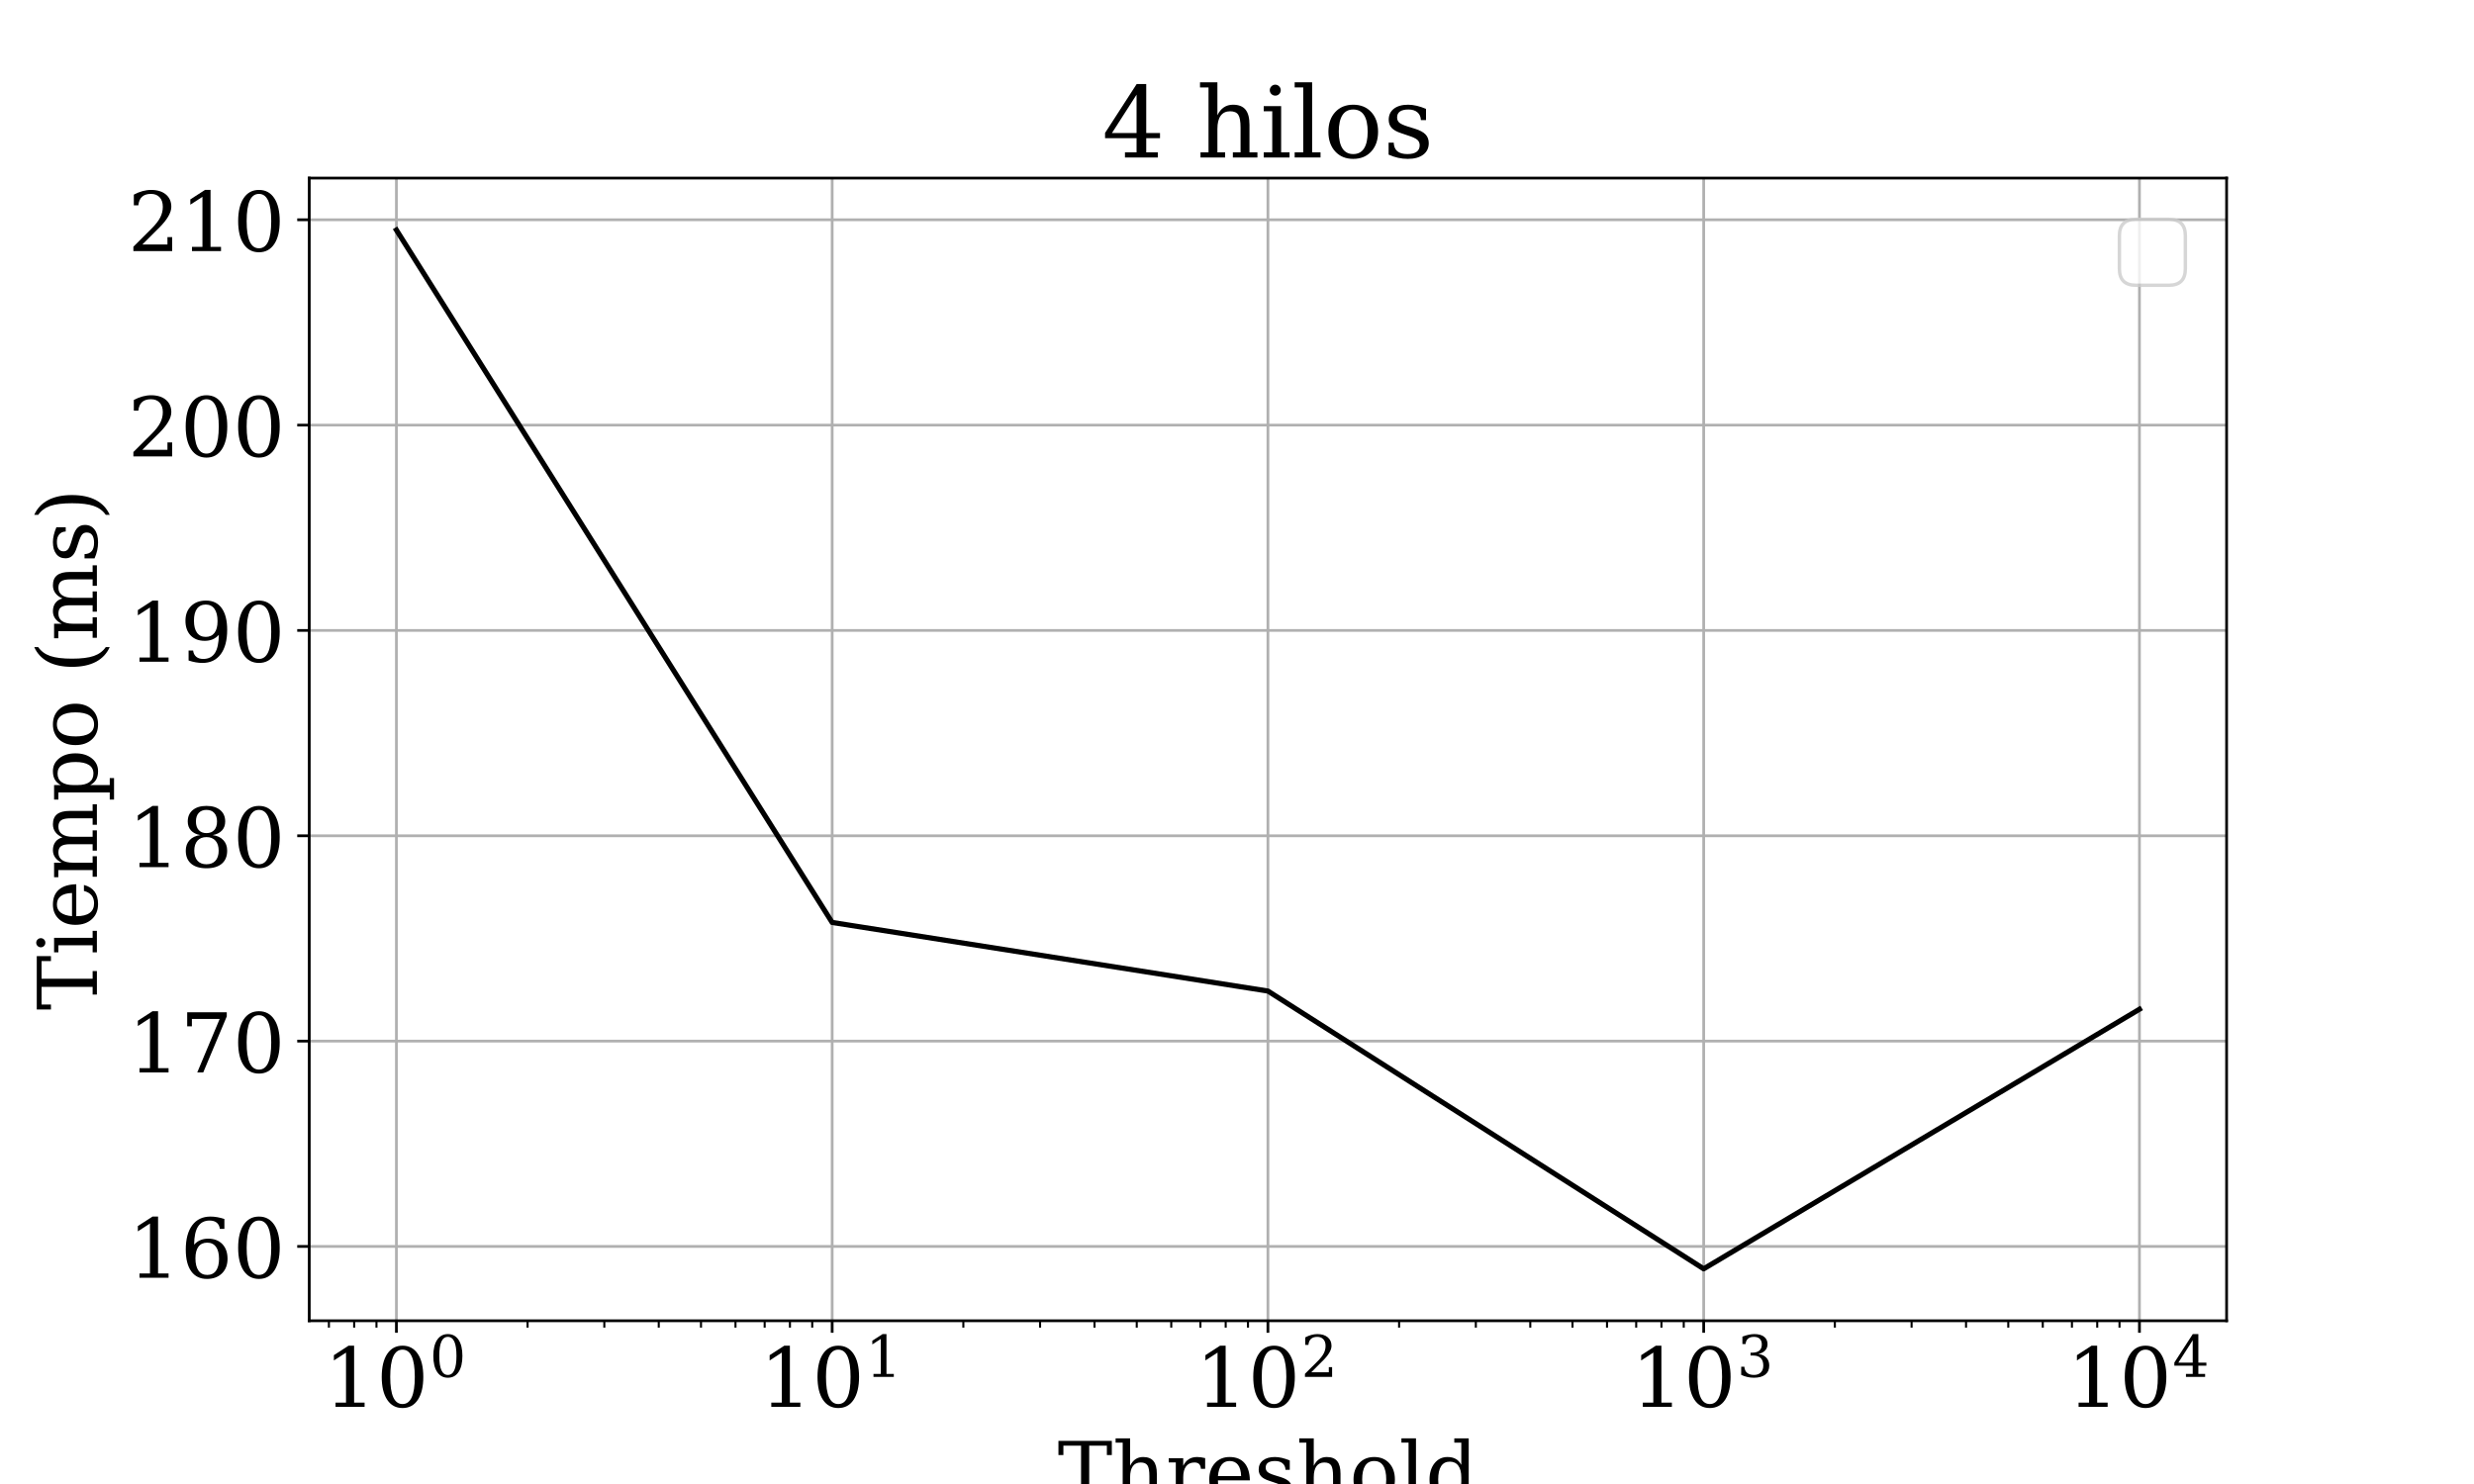
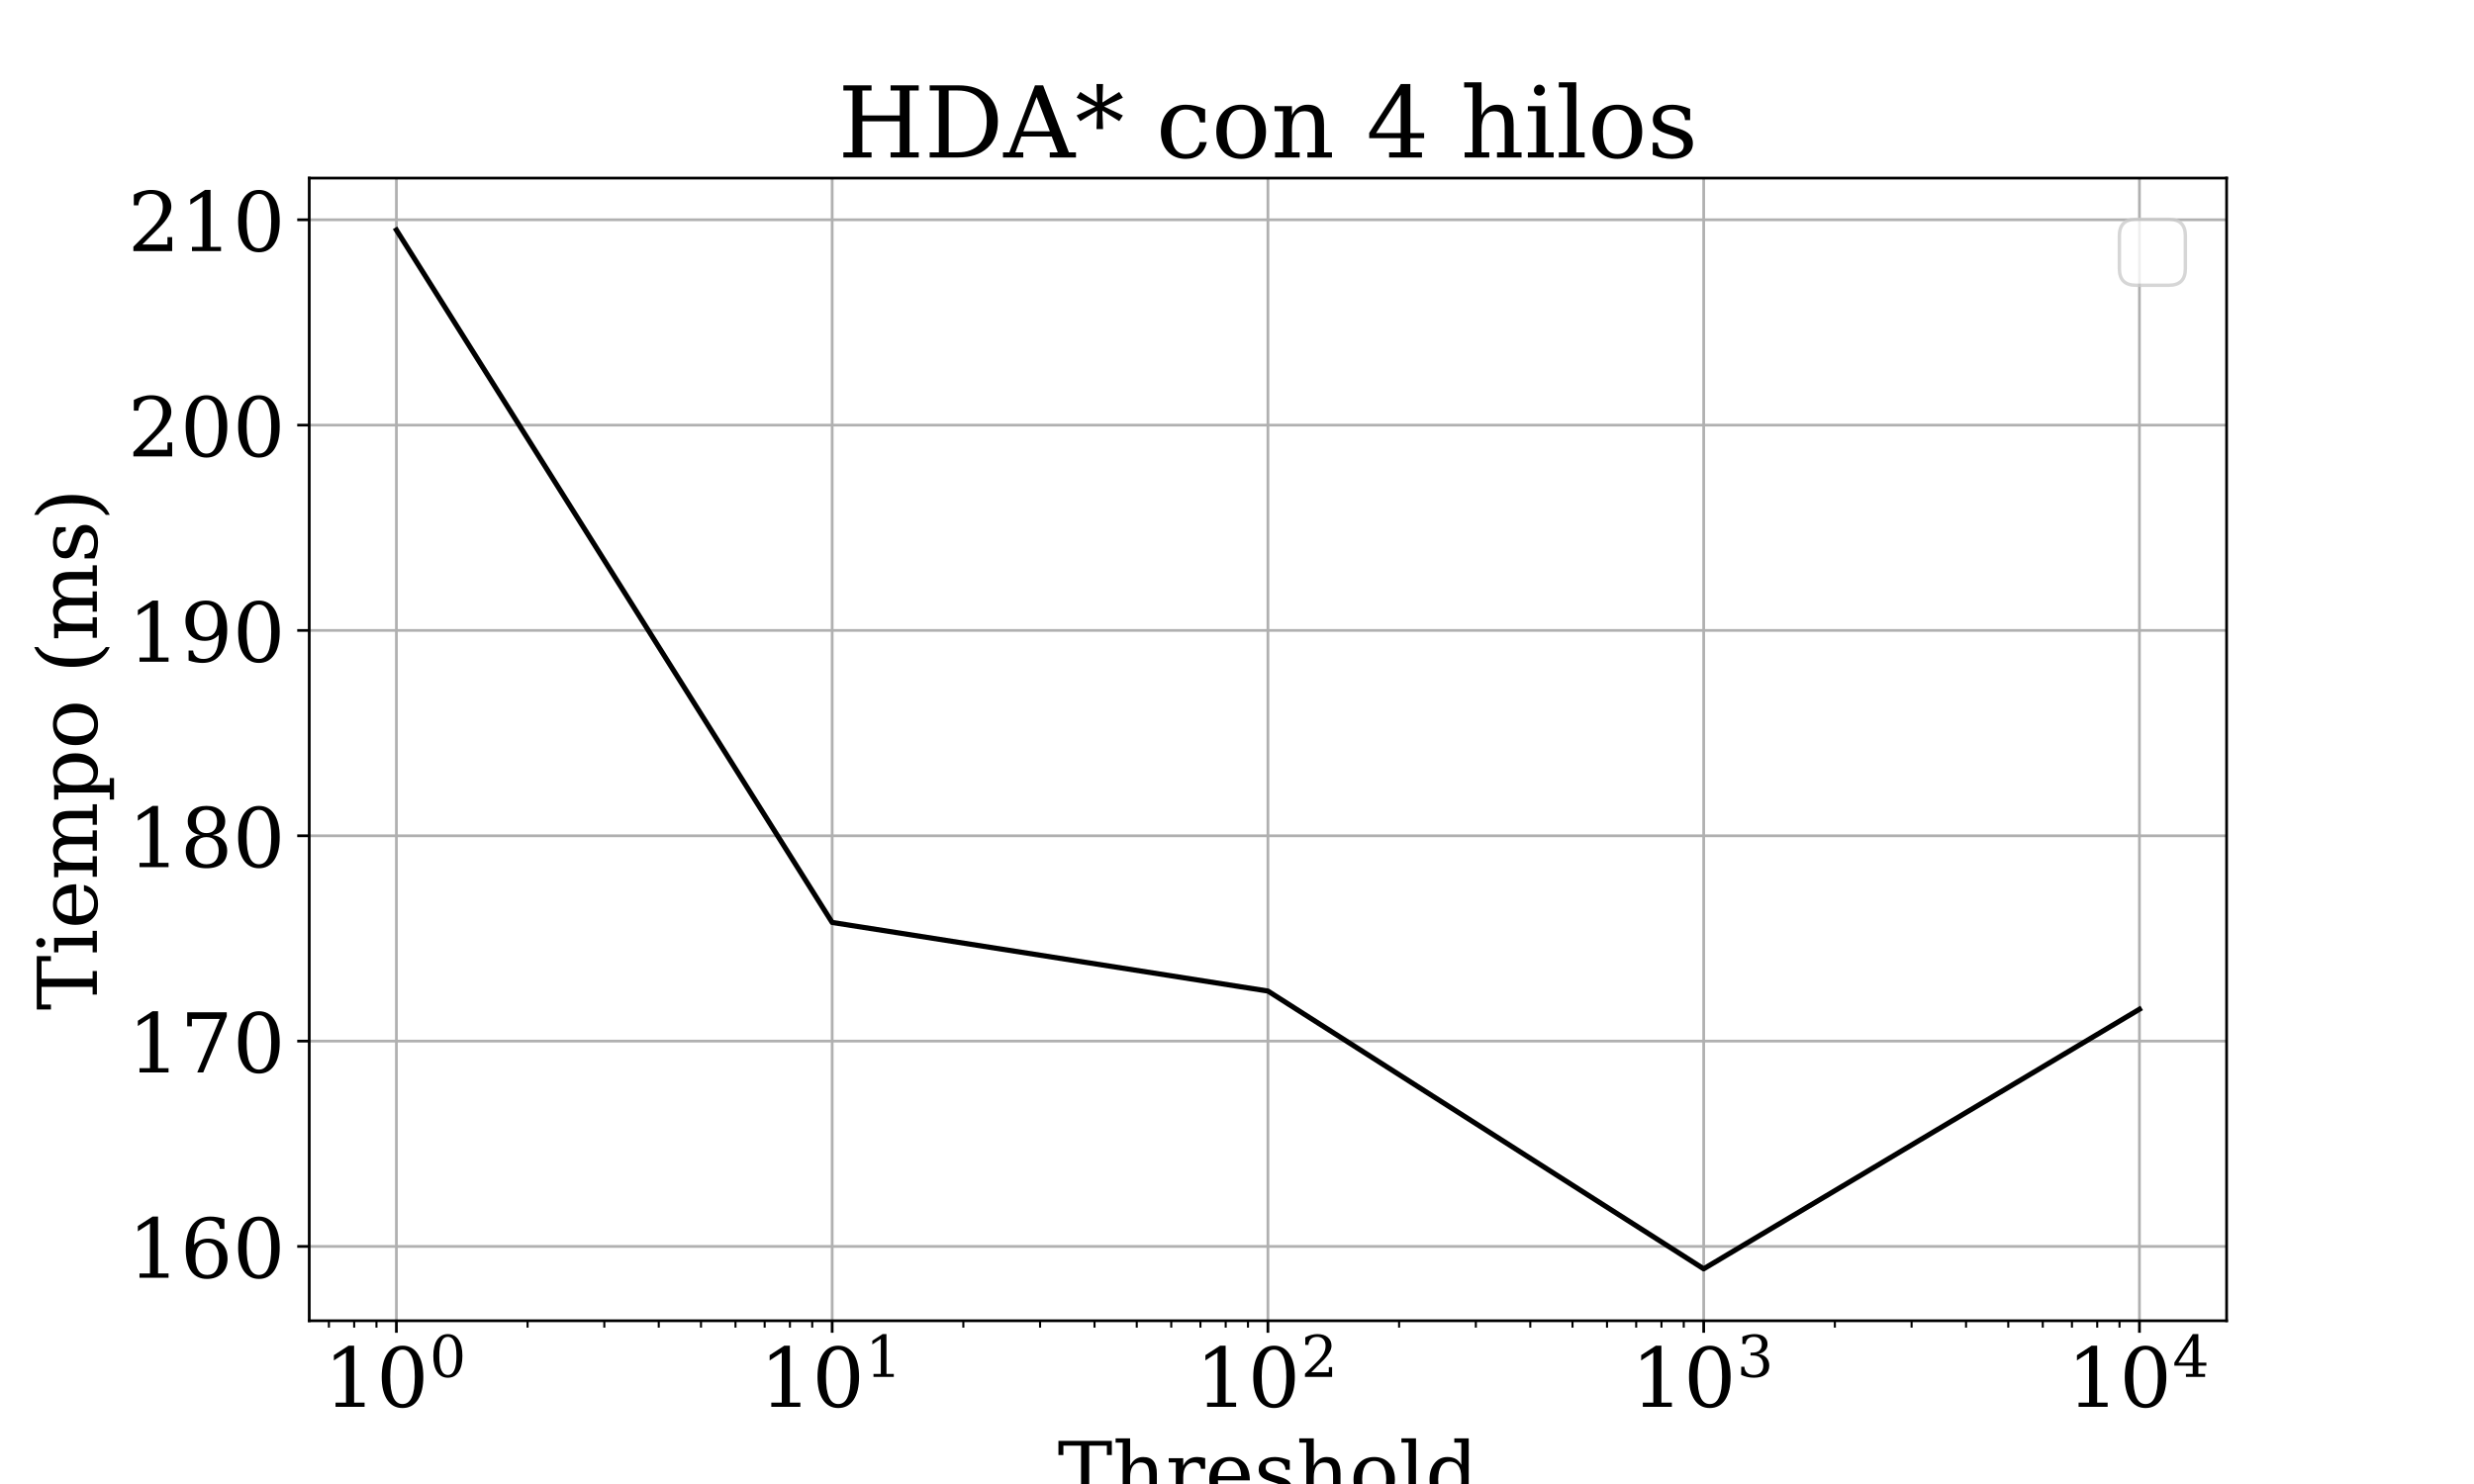
<svg xmlns="http://www.w3.org/2000/svg" xmlns:xlink="http://www.w3.org/1999/xlink" width="720pt" height="432pt" viewBox="0 0 720 432" version="1.1">
  <defs>
    <style type="text/css">*{stroke-linejoin: round; stroke-linecap: butt}</style>
  </defs>
  <g id="figure_1">
    <g id="patch_1">
      <path d="M 0 432  L 720 432  L 720 0  L 0 0  z " style="fill: #ffffff" />
    </g>
    <g id="axes_1">
      <g id="patch_2">
        <path d="M 90 384.48  L 648 384.48  L 648 51.84  L 90 51.84  z " style="fill: #ffffff" />
      </g>
      <g id="matplotlib.axis_1">
        <g id="xtick_1">
          <g id="line2d_1">
-             <path d="M 115.364 384.48  L 115.364 51.84  " clip-path="url(#pe77a05b439)" style="fill: none; stroke: #b0b0b0; stroke-width: 0.8; stroke-linecap: square" />
+             <path d="M 115.364 384.48  L 115.364 51.84  " clip-path="url(#p3a150546cd)" style="fill: none; stroke: #b0b0b0; stroke-width: 0.8; stroke-linecap: square" />
          </g>
          <g id="line2d_2">
            <defs>
-               <path id="m8210d2f71b" d="M 0 0  L 0 3.5  " style="stroke: #000000; stroke-width: 0.8" />
+               <path id="mfa0e9b50e1" d="M 0 0  L 0 3.5  " style="stroke: #000000; stroke-width: 0.8" />
            </defs>
            <g>
-               <use xlink:href="#m8210d2f71b" x="115.364" y="384.48" style="stroke: #000000; stroke-width: 0.8" />
+               <use xlink:href="#mfa0e9b50e1" x="115.364" y="384.48" style="stroke: #000000; stroke-width: 0.8" />
            </g>
          </g>
          <g id="text_1">
            <g transform="translate(94.24364 409.7163) scale(0.24 -0.24)">
              <defs>
                <path id="DejaVuSerif-31" d="M 909 0  L 909 331  L 1722 331  L 1722 4213  L 781 3603  L 781 4013  L 1919 4750  L 2350 4750  L 2350 331  L 3163 331  L 3163 0  L 909 0  z " transform="scale(0.015625)" />
                <path id="DejaVuSerif-30" d="M 2034 219  Q 2513 219 2750 744  Q 2988 1269 2988 2328  Q 2988 3391 2750 3916  Q 2513 4441 2034 4441  Q 1556 4441 1318 3916  Q 1081 3391 1081 2328  Q 1081 1269 1318 744  Q 1556 219 2034 219  z M 2034 -91  Q 1275 -91 848 546  Q 422 1184 422 2328  Q 422 3475 848 4112  Q 1275 4750 2034 4750  Q 2797 4750 3222 4112  Q 3647 3475 3647 2328  Q 3647 1184 3222 546  Q 2797 -91 2034 -91  z " transform="scale(0.015625)" />
              </defs>
              <use xlink:href="#DejaVuSerif-31" transform="translate(0 0.7125)" />
              <use xlink:href="#DejaVuSerif-30" transform="translate(63.62305 0.7125)" />
              <use xlink:href="#DejaVuSerif-30" transform="translate(128.1545 37.04688) scale(0.7)" />
            </g>
          </g>
        </g>
        <g id="xtick_2">
          <g id="line2d_3">
-             <path d="M 242.182 384.48  L 242.182 51.84  " clip-path="url(#pe77a05b439)" style="fill: none; stroke: #b0b0b0; stroke-width: 0.8; stroke-linecap: square" />
+             <path d="M 242.182 384.48  L 242.182 51.84  " clip-path="url(#p3a150546cd)" style="fill: none; stroke: #b0b0b0; stroke-width: 0.8; stroke-linecap: square" />
          </g>
          <g id="line2d_4">
            <g>
-               <use xlink:href="#m8210d2f71b" x="242.182" y="384.48" style="stroke: #000000; stroke-width: 0.8" />
+               <use xlink:href="#mfa0e9b50e1" x="242.182" y="384.48" style="stroke: #000000; stroke-width: 0.8" />
            </g>
          </g>
          <g id="text_2">
            <g transform="translate(221.0618 409.7163) scale(0.24 -0.24)">
              <use xlink:href="#DejaVuSerif-31" transform="translate(0 0.7125)" />
              <use xlink:href="#DejaVuSerif-30" transform="translate(63.62305 0.7125)" />
              <use xlink:href="#DejaVuSerif-31" transform="translate(128.1545 37.04688) scale(0.7)" />
            </g>
          </g>
        </g>
        <g id="xtick_3">
          <g id="line2d_5">
-             <path d="M 369 384.48  L 369 51.84  " clip-path="url(#pe77a05b439)" style="fill: none; stroke: #b0b0b0; stroke-width: 0.8; stroke-linecap: square" />
+             <path d="M 369 384.48  L 369 51.84  " clip-path="url(#p3a150546cd)" style="fill: none; stroke: #b0b0b0; stroke-width: 0.8; stroke-linecap: square" />
          </g>
          <g id="line2d_6">
            <g>
-               <use xlink:href="#m8210d2f71b" x="369" y="384.48" style="stroke: #000000; stroke-width: 0.8" />
+               <use xlink:href="#mfa0e9b50e1" x="369" y="384.48" style="stroke: #000000; stroke-width: 0.8" />
            </g>
          </g>
          <g id="text_3">
            <g transform="translate(347.88 409.7163) scale(0.24 -0.24)">
              <defs>
                <path id="DejaVuSerif-32" d="M 819 3553  L 469 3553  L 469 4384  Q 803 4563 1142 4656  Q 1481 4750 1806 4750  Q 2534 4750 2956 4397  Q 3378 4044 3378 3438  Q 3378 2753 2422 1800  Q 2347 1728 2309 1691  L 1131 513  L 3078 513  L 3078 1088  L 3444 1088  L 3444 0  L 434 0  L 434 341  L 1850 1753  Q 2319 2222 2519 2614  Q 2719 3006 2719 3438  Q 2719 3909 2473 4175  Q 2228 4441 1797 4441  Q 1350 4441 1106 4219  Q 863 3997 819 3553  z " transform="scale(0.015625)" />
              </defs>
              <use xlink:href="#DejaVuSerif-31" transform="translate(0 0.7125)" />
              <use xlink:href="#DejaVuSerif-30" transform="translate(63.62305 0.7125)" />
              <use xlink:href="#DejaVuSerif-32" transform="translate(128.1545 37.04688) scale(0.7)" />
            </g>
          </g>
        </g>
        <g id="xtick_4">
          <g id="line2d_7">
-             <path d="M 495.818 384.48  L 495.818 51.84  " clip-path="url(#pe77a05b439)" style="fill: none; stroke: #b0b0b0; stroke-width: 0.8; stroke-linecap: square" />
+             <path d="M 495.818 384.48  L 495.818 51.84  " clip-path="url(#p3a150546cd)" style="fill: none; stroke: #b0b0b0; stroke-width: 0.8; stroke-linecap: square" />
          </g>
          <g id="line2d_8">
            <g>
-               <use xlink:href="#m8210d2f71b" x="495.818" y="384.48" style="stroke: #000000; stroke-width: 0.8" />
+               <use xlink:href="#mfa0e9b50e1" x="495.818" y="384.48" style="stroke: #000000; stroke-width: 0.8" />
            </g>
          </g>
          <g id="text_4">
            <g transform="translate(474.6982 409.7163) scale(0.24 -0.24)">
              <defs>
                <path id="DejaVuSerif-33" d="M 622 4469  Q 988 4606 1323 4678  Q 1659 4750 1953 4750  Q 2638 4750 3022 4454  Q 3406 4159 3406 3634  Q 3406 3213 3140 2930  Q 2875 2647 2388 2547  Q 2963 2466 3280 2130  Q 3597 1794 3597 1259  Q 3597 606 3158 257  Q 2719 -91 1894 -91  Q 1528 -91 1179 -12  Q 831 66 488 225  L 488 1131  L 838 1131  Q 869 681 1141 450  Q 1413 219 1906 219  Q 2384 219 2661 495  Q 2938 772 2938 1253  Q 2938 1803 2653 2086  Q 2369 2369 1819 2369  L 1522 2369  L 1522 2688  L 1678 2688  Q 2225 2688 2498 2914  Q 2772 3141 2772 3597  Q 2772 4006 2547 4223  Q 2322 4441 1900 4441  Q 1478 4441 1245 4241  Q 1013 4041 972 3647  L 622 3647  L 622 4469  z " transform="scale(0.015625)" />
              </defs>
              <use xlink:href="#DejaVuSerif-31" transform="translate(0 0.7125)" />
              <use xlink:href="#DejaVuSerif-30" transform="translate(63.62305 0.7125)" />
              <use xlink:href="#DejaVuSerif-33" transform="translate(128.1545 37.04688) scale(0.7)" />
            </g>
          </g>
        </g>
        <g id="xtick_5">
          <g id="line2d_9">
-             <path d="M 622.636 384.48  L 622.636 51.84  " clip-path="url(#pe77a05b439)" style="fill: none; stroke: #b0b0b0; stroke-width: 0.8; stroke-linecap: square" />
+             <path d="M 622.636 384.48  L 622.636 51.84  " clip-path="url(#p3a150546cd)" style="fill: none; stroke: #b0b0b0; stroke-width: 0.8; stroke-linecap: square" />
          </g>
          <g id="line2d_10">
            <g>
-               <use xlink:href="#m8210d2f71b" x="622.636" y="384.48" style="stroke: #000000; stroke-width: 0.8" />
+               <use xlink:href="#mfa0e9b50e1" x="622.636" y="384.48" style="stroke: #000000; stroke-width: 0.8" />
            </g>
          </g>
          <g id="text_5">
            <g transform="translate(601.5164 409.7163) scale(0.24 -0.24)">
              <defs>
                <path id="DejaVuSerif-34" d="M 2234 1581  L 2234 4063  L 641 1581  L 2234 1581  z M 3609 0  L 1484 0  L 1484 331  L 2234 331  L 2234 1247  L 197 1247  L 197 1588  L 2241 4750  L 2859 4750  L 2859 1581  L 3750 1581  L 3750 1247  L 2859 1247  L 2859 331  L 3609 331  L 3609 0  z " transform="scale(0.015625)" />
              </defs>
              <use xlink:href="#DejaVuSerif-31" transform="translate(0 0.7125)" />
              <use xlink:href="#DejaVuSerif-30" transform="translate(63.62305 0.7125)" />
              <use xlink:href="#DejaVuSerif-34" transform="translate(128.1545 37.04688) scale(0.7)" />
            </g>
          </g>
        </g>
        <g id="xtick_6">
          <g id="line2d_11">
            <defs>
-               <path id="m4c8964c314" d="M 0 0  L 0 2  " style="stroke: #000000; stroke-width: 0.6" />
+               <path id="me7c0edf960" d="M 0 0  L 0 2  " style="stroke: #000000; stroke-width: 0.6" />
            </defs>
            <g>
-               <use xlink:href="#m4c8964c314" x="95.719" y="384.48" style="stroke: #000000; stroke-width: 0.6" />
+               <use xlink:href="#me7c0edf960" x="95.719" y="384.48" style="stroke: #000000; stroke-width: 0.6" />
            </g>
          </g>
        </g>
        <g id="xtick_7">
          <g id="line2d_12">
            <g>
-               <use xlink:href="#m4c8964c314" x="103.074" y="384.48" style="stroke: #000000; stroke-width: 0.6" />
+               <use xlink:href="#me7c0edf960" x="103.074" y="384.48" style="stroke: #000000; stroke-width: 0.6" />
            </g>
          </g>
        </g>
        <g id="xtick_8">
          <g id="line2d_13">
            <g>
-               <use xlink:href="#m4c8964c314" x="109.561" y="384.48" style="stroke: #000000; stroke-width: 0.6" />
+               <use xlink:href="#me7c0edf960" x="109.561" y="384.48" style="stroke: #000000; stroke-width: 0.6" />
            </g>
          </g>
        </g>
        <g id="xtick_9">
          <g id="line2d_14">
            <g>
-               <use xlink:href="#m4c8964c314" x="153.54" y="384.48" style="stroke: #000000; stroke-width: 0.6" />
+               <use xlink:href="#me7c0edf960" x="153.54" y="384.48" style="stroke: #000000; stroke-width: 0.6" />
            </g>
          </g>
        </g>
        <g id="xtick_10">
          <g id="line2d_15">
            <g>
-               <use xlink:href="#m4c8964c314" x="175.871" y="384.48" style="stroke: #000000; stroke-width: 0.6" />
+               <use xlink:href="#me7c0edf960" x="175.871" y="384.48" style="stroke: #000000; stroke-width: 0.6" />
            </g>
          </g>
        </g>
        <g id="xtick_11">
          <g id="line2d_16">
            <g>
-               <use xlink:href="#m4c8964c314" x="191.716" y="384.48" style="stroke: #000000; stroke-width: 0.6" />
+               <use xlink:href="#me7c0edf960" x="191.716" y="384.48" style="stroke: #000000; stroke-width: 0.6" />
            </g>
          </g>
        </g>
        <g id="xtick_12">
          <g id="line2d_17">
            <g>
-               <use xlink:href="#m4c8964c314" x="204.006" y="384.48" style="stroke: #000000; stroke-width: 0.6" />
+               <use xlink:href="#me7c0edf960" x="204.006" y="384.48" style="stroke: #000000; stroke-width: 0.6" />
            </g>
          </g>
        </g>
        <g id="xtick_13">
          <g id="line2d_18">
            <g>
-               <use xlink:href="#m4c8964c314" x="214.047" y="384.48" style="stroke: #000000; stroke-width: 0.6" />
+               <use xlink:href="#me7c0edf960" x="214.047" y="384.48" style="stroke: #000000; stroke-width: 0.6" />
            </g>
          </g>
        </g>
        <g id="xtick_14">
          <g id="line2d_19">
            <g>
-               <use xlink:href="#m4c8964c314" x="222.537" y="384.48" style="stroke: #000000; stroke-width: 0.6" />
+               <use xlink:href="#me7c0edf960" x="222.537" y="384.48" style="stroke: #000000; stroke-width: 0.6" />
            </g>
          </g>
        </g>
        <g id="xtick_15">
          <g id="line2d_20">
            <g>
-               <use xlink:href="#m4c8964c314" x="229.892" y="384.48" style="stroke: #000000; stroke-width: 0.6" />
+               <use xlink:href="#me7c0edf960" x="229.892" y="384.48" style="stroke: #000000; stroke-width: 0.6" />
            </g>
          </g>
        </g>
        <g id="xtick_16">
          <g id="line2d_21">
            <g>
-               <use xlink:href="#m4c8964c314" x="236.379" y="384.48" style="stroke: #000000; stroke-width: 0.6" />
+               <use xlink:href="#me7c0edf960" x="236.379" y="384.48" style="stroke: #000000; stroke-width: 0.6" />
            </g>
          </g>
        </g>
        <g id="xtick_17">
          <g id="line2d_22">
            <g>
-               <use xlink:href="#m4c8964c314" x="280.358" y="384.48" style="stroke: #000000; stroke-width: 0.6" />
+               <use xlink:href="#me7c0edf960" x="280.358" y="384.48" style="stroke: #000000; stroke-width: 0.6" />
            </g>
          </g>
        </g>
        <g id="xtick_18">
          <g id="line2d_23">
            <g>
-               <use xlink:href="#m4c8964c314" x="302.689" y="384.48" style="stroke: #000000; stroke-width: 0.6" />
+               <use xlink:href="#me7c0edf960" x="302.689" y="384.48" style="stroke: #000000; stroke-width: 0.6" />
            </g>
          </g>
        </g>
        <g id="xtick_19">
          <g id="line2d_24">
            <g>
-               <use xlink:href="#m4c8964c314" x="318.534" y="384.48" style="stroke: #000000; stroke-width: 0.6" />
+               <use xlink:href="#me7c0edf960" x="318.534" y="384.48" style="stroke: #000000; stroke-width: 0.6" />
            </g>
          </g>
        </g>
        <g id="xtick_20">
          <g id="line2d_25">
            <g>
-               <use xlink:href="#m4c8964c314" x="330.824" y="384.48" style="stroke: #000000; stroke-width: 0.6" />
+               <use xlink:href="#me7c0edf960" x="330.824" y="384.48" style="stroke: #000000; stroke-width: 0.6" />
            </g>
          </g>
        </g>
        <g id="xtick_21">
          <g id="line2d_26">
            <g>
-               <use xlink:href="#m4c8964c314" x="340.866" y="384.48" style="stroke: #000000; stroke-width: 0.6" />
+               <use xlink:href="#me7c0edf960" x="340.866" y="384.48" style="stroke: #000000; stroke-width: 0.6" />
            </g>
          </g>
        </g>
        <g id="xtick_22">
          <g id="line2d_27">
            <g>
-               <use xlink:href="#m4c8964c314" x="349.356" y="384.48" style="stroke: #000000; stroke-width: 0.6" />
+               <use xlink:href="#me7c0edf960" x="349.356" y="384.48" style="stroke: #000000; stroke-width: 0.6" />
            </g>
          </g>
        </g>
        <g id="xtick_23">
          <g id="line2d_28">
            <g>
-               <use xlink:href="#m4c8964c314" x="356.71" y="384.48" style="stroke: #000000; stroke-width: 0.6" />
+               <use xlink:href="#me7c0edf960" x="356.71" y="384.48" style="stroke: #000000; stroke-width: 0.6" />
            </g>
          </g>
        </g>
        <g id="xtick_24">
          <g id="line2d_29">
            <g>
-               <use xlink:href="#m4c8964c314" x="363.197" y="384.48" style="stroke: #000000; stroke-width: 0.6" />
+               <use xlink:href="#me7c0edf960" x="363.197" y="384.48" style="stroke: #000000; stroke-width: 0.6" />
            </g>
          </g>
        </g>
        <g id="xtick_25">
          <g id="line2d_30">
            <g>
-               <use xlink:href="#m4c8964c314" x="407.176" y="384.48" style="stroke: #000000; stroke-width: 0.6" />
+               <use xlink:href="#me7c0edf960" x="407.176" y="384.48" style="stroke: #000000; stroke-width: 0.6" />
            </g>
          </g>
        </g>
        <g id="xtick_26">
          <g id="line2d_31">
            <g>
-               <use xlink:href="#m4c8964c314" x="429.508" y="384.48" style="stroke: #000000; stroke-width: 0.6" />
+               <use xlink:href="#me7c0edf960" x="429.508" y="384.48" style="stroke: #000000; stroke-width: 0.6" />
            </g>
          </g>
        </g>
        <g id="xtick_27">
          <g id="line2d_32">
            <g>
-               <use xlink:href="#m4c8964c314" x="445.352" y="384.48" style="stroke: #000000; stroke-width: 0.6" />
+               <use xlink:href="#me7c0edf960" x="445.352" y="384.48" style="stroke: #000000; stroke-width: 0.6" />
            </g>
          </g>
        </g>
        <g id="xtick_28">
          <g id="line2d_33">
            <g>
-               <use xlink:href="#m4c8964c314" x="457.642" y="384.48" style="stroke: #000000; stroke-width: 0.6" />
+               <use xlink:href="#me7c0edf960" x="457.642" y="384.48" style="stroke: #000000; stroke-width: 0.6" />
            </g>
          </g>
        </g>
        <g id="xtick_29">
          <g id="line2d_34">
            <g>
-               <use xlink:href="#m4c8964c314" x="467.684" y="384.48" style="stroke: #000000; stroke-width: 0.6" />
+               <use xlink:href="#me7c0edf960" x="467.684" y="384.48" style="stroke: #000000; stroke-width: 0.6" />
            </g>
          </g>
        </g>
        <g id="xtick_30">
          <g id="line2d_35">
            <g>
-               <use xlink:href="#m4c8964c314" x="476.174" y="384.48" style="stroke: #000000; stroke-width: 0.6" />
+               <use xlink:href="#me7c0edf960" x="476.174" y="384.48" style="stroke: #000000; stroke-width: 0.6" />
            </g>
          </g>
        </g>
        <g id="xtick_31">
          <g id="line2d_36">
            <g>
-               <use xlink:href="#m4c8964c314" x="483.528" y="384.48" style="stroke: #000000; stroke-width: 0.6" />
+               <use xlink:href="#me7c0edf960" x="483.528" y="384.48" style="stroke: #000000; stroke-width: 0.6" />
            </g>
          </g>
        </g>
        <g id="xtick_32">
          <g id="line2d_37">
            <g>
-               <use xlink:href="#m4c8964c314" x="490.015" y="384.48" style="stroke: #000000; stroke-width: 0.6" />
+               <use xlink:href="#me7c0edf960" x="490.015" y="384.48" style="stroke: #000000; stroke-width: 0.6" />
            </g>
          </g>
        </g>
        <g id="xtick_33">
          <g id="line2d_38">
            <g>
-               <use xlink:href="#m4c8964c314" x="533.994" y="384.48" style="stroke: #000000; stroke-width: 0.6" />
+               <use xlink:href="#me7c0edf960" x="533.994" y="384.48" style="stroke: #000000; stroke-width: 0.6" />
            </g>
          </g>
        </g>
        <g id="xtick_34">
          <g id="line2d_39">
            <g>
-               <use xlink:href="#m4c8964c314" x="556.326" y="384.48" style="stroke: #000000; stroke-width: 0.6" />
+               <use xlink:href="#me7c0edf960" x="556.326" y="384.48" style="stroke: #000000; stroke-width: 0.6" />
            </g>
          </g>
        </g>
        <g id="xtick_35">
          <g id="line2d_40">
            <g>
-               <use xlink:href="#m4c8964c314" x="572.17" y="384.48" style="stroke: #000000; stroke-width: 0.6" />
+               <use xlink:href="#me7c0edf960" x="572.17" y="384.48" style="stroke: #000000; stroke-width: 0.6" />
            </g>
          </g>
        </g>
        <g id="xtick_36">
          <g id="line2d_41">
            <g>
-               <use xlink:href="#m4c8964c314" x="584.46" y="384.48" style="stroke: #000000; stroke-width: 0.6" />
+               <use xlink:href="#me7c0edf960" x="584.46" y="384.48" style="stroke: #000000; stroke-width: 0.6" />
            </g>
          </g>
        </g>
        <g id="xtick_37">
          <g id="line2d_42">
            <g>
-               <use xlink:href="#m4c8964c314" x="594.502" y="384.48" style="stroke: #000000; stroke-width: 0.6" />
+               <use xlink:href="#me7c0edf960" x="594.502" y="384.48" style="stroke: #000000; stroke-width: 0.6" />
            </g>
          </g>
        </g>
        <g id="xtick_38">
          <g id="line2d_43">
            <g>
-               <use xlink:href="#m4c8964c314" x="602.992" y="384.48" style="stroke: #000000; stroke-width: 0.6" />
+               <use xlink:href="#me7c0edf960" x="602.992" y="384.48" style="stroke: #000000; stroke-width: 0.6" />
            </g>
          </g>
        </g>
        <g id="xtick_39">
          <g id="line2d_44">
            <g>
-               <use xlink:href="#m4c8964c314" x="610.346" y="384.48" style="stroke: #000000; stroke-width: 0.6" />
+               <use xlink:href="#me7c0edf960" x="610.346" y="384.48" style="stroke: #000000; stroke-width: 0.6" />
            </g>
          </g>
        </g>
        <g id="xtick_40">
          <g id="line2d_45">
            <g>
-               <use xlink:href="#m4c8964c314" x="616.833" y="384.48" style="stroke: #000000; stroke-width: 0.6" />
+               <use xlink:href="#me7c0edf960" x="616.833" y="384.48" style="stroke: #000000; stroke-width: 0.6" />
            </g>
          </g>
        </g>
        <g id="text_6">
          <g transform="translate(307.7981 436.9438) scale(0.24 -0.24)">
            <defs>
              <path id="DejaVuSerif-54" d="M 1222 0  L 1222 331  L 1819 331  L 1819 4294  L 447 4294  L 447 3566  L 63 3566  L 63 4666  L 4206 4666  L 4206 3566  L 3822 3566  L 3822 4294  L 2450 4294  L 2450 331  L 3047 331  L 3047 0  L 1222 0  z " transform="scale(0.015625)" />
              <path id="DejaVuSerif-68" d="M 263 0  L 263 331  L 781 331  L 781 4531  L 231 4531  L 231 4863  L 1356 4863  L 1356 2731  Q 1516 3069 1770 3241  Q 2025 3413 2363 3413  Q 2913 3413 3172 3097  Q 3431 2781 3431 2113  L 3431 331  L 3944 331  L 3944 0  L 2356 0  L 2356 331  L 2853 331  L 2853 1931  Q 2853 2541 2704 2764  Q 2556 2988 2175 2988  Q 1775 2988 1565 2697  Q 1356 2406 1356 1850  L 1356 331  L 1856 331  L 1856 0  L 263 0  z " transform="scale(0.015625)" />
              <path id="DejaVuSerif-72" d="M 3059 3328  L 3059 2497  L 2728 2497  Q 2713 2744 2591 2866  Q 2469 2988 2234 2988  Q 1809 2988 1582 2694  Q 1356 2400 1356 1850  L 1356 331  L 2022 331  L 2022 0  L 263 0  L 263 331  L 781 331  L 781 2994  L 231 2994  L 231 3322  L 1356 3322  L 1356 2731  Q 1525 3078 1790 3245  Q 2056 3413 2438 3413  Q 2578 3413 2733 3391  Q 2888 3369 3059 3328  z " transform="scale(0.015625)" />
              <path id="DejaVuSerif-65" d="M 3469 1600  L 991 1600  L 991 1575  Q 991 903 1244 561  Q 1497 219 1991 219  Q 2369 219 2611 417  Q 2853 616 2950 1006  L 3413 1006  Q 3275 459 2904 184  Q 2534 -91 1931 -91  Q 1203 -91 761 389  Q 319 869 319 1663  Q 319 2450 753 2931  Q 1188 3413 1894 3413  Q 2647 3413 3050 2948  Q 3453 2484 3469 1600  z M 2791 1931  Q 2772 2513 2545 2808  Q 2319 3103 1894 3103  Q 1497 3103 1269 2806  Q 1041 2509 991 1931  L 2791 1931  z " transform="scale(0.015625)" />
              <path id="DejaVuSerif-73" d="M 359 184  L 359 959  L 691 959  Q 703 588 923 403  Q 1144 219 1575 219  Q 1963 219 2166 364  Q 2369 509 2369 788  Q 2369 1006 2220 1140  Q 2072 1275 1594 1428  L 1178 1569  Q 750 1706 558 1912  Q 366 2119 366 2438  Q 366 2894 700 3153  Q 1034 3413 1625 3413  Q 1888 3413 2178 3344  Q 2469 3275 2778 3144  L 2778 2419  L 2447 2419  Q 2434 2741 2221 2922  Q 2009 3103 1644 3103  Q 1281 3103 1095 2975  Q 909 2847 909 2591  Q 909 2381 1050 2254  Q 1191 2128 1613 1997  L 2069 1856  Q 2541 1709 2748 1489  Q 2956 1269 2956 922  Q 2956 450 2595 179  Q 2234 -91 1600 -91  Q 1278 -91 972 -22  Q 666 47 359 184  z " transform="scale(0.015625)" />
              <path id="DejaVuSerif-6f" d="M 1925 219  Q 2388 219 2623 584  Q 2859 950 2859 1663  Q 2859 2375 2623 2739  Q 2388 3103 1925 3103  Q 1463 3103 1227 2739  Q 991 2375 991 1663  Q 991 950 1228 584  Q 1466 219 1925 219  z M 1925 -91  Q 1200 -91 759 389  Q 319 869 319 1663  Q 319 2456 758 2934  Q 1197 3413 1925 3413  Q 2653 3413 3092 2934  Q 3531 2456 3531 1663  Q 3531 869 3092 389  Q 2653 -91 1925 -91  z " transform="scale(0.015625)" />
              <path id="DejaVuSerif-6c" d="M 1313 331  L 1856 331  L 1856 0  L 184 0  L 184 331  L 738 331  L 738 4531  L 184 4531  L 184 4863  L 1313 4863  L 1313 331  z " transform="scale(0.015625)" />
              <path id="DejaVuSerif-64" d="M 3359 331  L 3909 331  L 3909 0  L 2784 0  L 2784 519  Q 2616 206 2355 57  Q 2094 -91 1709 -91  Q 1097 -91 708 395  Q 319 881 319 1663  Q 319 2444 706 2928  Q 1094 3413 1709 3413  Q 2094 3413 2355 3264  Q 2616 3116 2784 2803  L 2784 4531  L 2241 4531  L 2241 4863  L 3359 4863  L 3359 331  z M 2784 1497  L 2784 1825  Q 2784 2422 2554 2737  Q 2325 3053 1888 3053  Q 1444 3053 1217 2703  Q 991 2353 991 1663  Q 991 975 1217 622  Q 1444 269 1888 269  Q 2325 269 2554 583  Q 2784 897 2784 1497  z " transform="scale(0.015625)" />
            </defs>
            <use xlink:href="#DejaVuSerif-54" />
            <use xlink:href="#DejaVuSerif-68" transform="translate(66.69922 0)" />
            <use xlink:href="#DejaVuSerif-72" transform="translate(131.1035 0)" />
            <use xlink:href="#DejaVuSerif-65" transform="translate(178.9062 0)" />
            <use xlink:href="#DejaVuSerif-73" transform="translate(238.0859 0)" />
            <use xlink:href="#DejaVuSerif-68" transform="translate(289.4043 0)" />
            <use xlink:href="#DejaVuSerif-6f" transform="translate(353.8086 0)" />
            <use xlink:href="#DejaVuSerif-6c" transform="translate(414.0137 0)" />
            <use xlink:href="#DejaVuSerif-64" transform="translate(445.9961 0)" />
          </g>
        </g>
      </g>
      <g id="matplotlib.axis_2">
        <g id="ytick_1">
          <g id="line2d_46">
-             <path d="M 90 362.843  L 648 362.843  " clip-path="url(#pe77a05b439)" style="fill: none; stroke: #b0b0b0; stroke-width: 0.8; stroke-linecap: square" />
+             <path d="M 90 362.843  L 648 362.843  " clip-path="url(#p3a150546cd)" style="fill: none; stroke: #b0b0b0; stroke-width: 0.8; stroke-linecap: square" />
          </g>
          <g id="line2d_47">
            <defs>
-               <path id="m7095505e36" d="M 0 0  L -3.5 0  " style="stroke: #000000; stroke-width: 0.8" />
+               <path id="m30ac968399" d="M 0 0  L -3.5 0  " style="stroke: #000000; stroke-width: 0.8" />
            </defs>
            <g>
-               <use xlink:href="#m7095505e36" x="90" y="362.843" style="stroke: #000000; stroke-width: 0.8" />
+               <use xlink:href="#m30ac968399" x="90" y="362.843" style="stroke: #000000; stroke-width: 0.8" />
            </g>
          </g>
          <g id="text_7">
            <g transform="translate(37.19 371.9609) scale(0.24 -0.24)">
              <defs>
                <path id="DejaVuSerif-36" d="M 2094 219  Q 2534 219 2771 542  Q 3009 866 3009 1472  Q 3009 2078 2771 2401  Q 2534 2725 2094 2725  Q 1647 2725 1412 2412  Q 1178 2100 1178 1509  Q 1178 888 1415 553  Q 1653 219 2094 219  z M 1075 2569  Q 1288 2803 1556 2918  Q 1825 3034 2163 3034  Q 2859 3034 3264 2615  Q 3669 2197 3669 1472  Q 3669 763 3233 336  Q 2797 -91 2069 -91  Q 1278 -91 853 498  Q 428 1088 428 2181  Q 428 3406 931 4078  Q 1434 4750 2350 4750  Q 2597 4750 2869 4703  Q 3141 4656 3425 4563  L 3425 3794  L 3072 3794  Q 3034 4109 2831 4275  Q 2628 4441 2284 4441  Q 1678 4441 1381 3981  Q 1084 3522 1075 2569  z " transform="scale(0.015625)" />
              </defs>
              <use xlink:href="#DejaVuSerif-31" />
              <use xlink:href="#DejaVuSerif-36" transform="translate(63.62305 0)" />
              <use xlink:href="#DejaVuSerif-30" transform="translate(127.2461 0)" />
            </g>
          </g>
        </g>
        <g id="ytick_2">
          <g id="line2d_48">
-             <path d="M 90 303.07  L 648 303.07  " clip-path="url(#pe77a05b439)" style="fill: none; stroke: #b0b0b0; stroke-width: 0.8; stroke-linecap: square" />
+             <path d="M 90 303.07  L 648 303.07  " clip-path="url(#p3a150546cd)" style="fill: none; stroke: #b0b0b0; stroke-width: 0.8; stroke-linecap: square" />
          </g>
          <g id="line2d_49">
            <g>
-               <use xlink:href="#m7095505e36" x="90" y="303.07" style="stroke: #000000; stroke-width: 0.8" />
+               <use xlink:href="#m30ac968399" x="90" y="303.07" style="stroke: #000000; stroke-width: 0.8" />
            </g>
          </g>
          <g id="text_8">
            <g transform="translate(37.19 312.1883) scale(0.24 -0.24)">
              <defs>
                <path id="DejaVuSerif-37" d="M 3609 4347  L 1784 0  L 1319 0  L 3059 4153  L 903 4153  L 903 3578  L 538 3578  L 538 4666  L 3609 4666  L 3609 4347  z " transform="scale(0.015625)" />
              </defs>
              <use xlink:href="#DejaVuSerif-31" />
              <use xlink:href="#DejaVuSerif-37" transform="translate(63.62305 0)" />
              <use xlink:href="#DejaVuSerif-30" transform="translate(127.2461 0)" />
            </g>
          </g>
        </g>
        <g id="ytick_3">
          <g id="line2d_50">
-             <path d="M 90 243.298  L 648 243.298  " clip-path="url(#pe77a05b439)" style="fill: none; stroke: #b0b0b0; stroke-width: 0.8; stroke-linecap: square" />
+             <path d="M 90 243.298  L 648 243.298  " clip-path="url(#p3a150546cd)" style="fill: none; stroke: #b0b0b0; stroke-width: 0.8; stroke-linecap: square" />
          </g>
          <g id="line2d_51">
            <g>
-               <use xlink:href="#m7095505e36" x="90" y="243.298" style="stroke: #000000; stroke-width: 0.8" />
+               <use xlink:href="#m30ac968399" x="90" y="243.298" style="stroke: #000000; stroke-width: 0.8" />
            </g>
          </g>
          <g id="text_9">
            <g transform="translate(37.19 252.4157) scale(0.24 -0.24)">
              <defs>
                <path id="DejaVuSerif-38" d="M 2981 1275  Q 2981 1775 2732 2051  Q 2484 2328 2034 2328  Q 1584 2328 1336 2051  Q 1088 1775 1088 1275  Q 1088 772 1336 495  Q 1584 219 2034 219  Q 2484 219 2732 495  Q 2981 772 2981 1275  z M 2853 3541  Q 2853 3966 2637 4203  Q 2422 4441 2034 4441  Q 1650 4441 1433 4203  Q 1216 3966 1216 3541  Q 1216 3113 1433 2875  Q 1650 2638 2034 2638  Q 2422 2638 2637 2875  Q 2853 3113 2853 3541  z M 2516 2484  Q 3047 2413 3344 2092  Q 3641 1772 3641 1275  Q 3641 619 3225 264  Q 2809 -91 2034 -91  Q 1263 -91 845 264  Q 428 619 428 1275  Q 428 1772 725 2092  Q 1022 2413 1556 2484  Q 1084 2569 832 2842  Q 581 3116 581 3541  Q 581 4103 968 4426  Q 1356 4750 2034 4750  Q 2713 4750 3100 4426  Q 3488 4103 3488 3541  Q 3488 3116 3236 2842  Q 2984 2569 2516 2484  z " transform="scale(0.015625)" />
              </defs>
              <use xlink:href="#DejaVuSerif-31" />
              <use xlink:href="#DejaVuSerif-38" transform="translate(63.62305 0)" />
              <use xlink:href="#DejaVuSerif-30" transform="translate(127.2461 0)" />
            </g>
          </g>
        </g>
        <g id="ytick_4">
          <g id="line2d_52">
-             <path d="M 90 183.525  L 648 183.525  " clip-path="url(#pe77a05b439)" style="fill: none; stroke: #b0b0b0; stroke-width: 0.8; stroke-linecap: square" />
+             <path d="M 90 183.525  L 648 183.525  " clip-path="url(#p3a150546cd)" style="fill: none; stroke: #b0b0b0; stroke-width: 0.8; stroke-linecap: square" />
          </g>
          <g id="line2d_53">
            <g>
-               <use xlink:href="#m7095505e36" x="90" y="183.525" style="stroke: #000000; stroke-width: 0.8" />
+               <use xlink:href="#m30ac968399" x="90" y="183.525" style="stroke: #000000; stroke-width: 0.8" />
            </g>
          </g>
          <g id="text_10">
            <g transform="translate(37.19 192.6431) scale(0.24 -0.24)">
              <defs>
                <path id="DejaVuSerif-39" d="M 2994 2091  Q 2784 1856 2512 1740  Q 2241 1625 1900 1625  Q 1206 1625 804 2044  Q 403 2463 403 3188  Q 403 3897 839 4323  Q 1275 4750 2003 4750  Q 2794 4750 3217 4161  Q 3641 3572 3641 2478  Q 3641 1253 3137 581  Q 2634 -91 1722 -91  Q 1475 -91 1203 -44  Q 931 3 647 97  L 647 872  L 997 872  Q 1038 556 1241 387  Q 1444 219 1784 219  Q 2391 219 2687 676  Q 2984 1134 2994 2091  z M 1978 4441  Q 1534 4441 1298 4117  Q 1063 3794 1063 3188  Q 1063 2581 1298 2256  Q 1534 1931 1978 1931  Q 2422 1931 2658 2245  Q 2894 2559 2894 3150  Q 2894 3772 2656 4106  Q 2419 4441 1978 4441  z " transform="scale(0.015625)" />
              </defs>
              <use xlink:href="#DejaVuSerif-31" />
              <use xlink:href="#DejaVuSerif-39" transform="translate(63.62305 0)" />
              <use xlink:href="#DejaVuSerif-30" transform="translate(127.2461 0)" />
            </g>
          </g>
        </g>
        <g id="ytick_5">
          <g id="line2d_54">
-             <path d="M 90 123.752  L 648 123.752  " clip-path="url(#pe77a05b439)" style="fill: none; stroke: #b0b0b0; stroke-width: 0.8; stroke-linecap: square" />
+             <path d="M 90 123.752  L 648 123.752  " clip-path="url(#p3a150546cd)" style="fill: none; stroke: #b0b0b0; stroke-width: 0.8; stroke-linecap: square" />
          </g>
          <g id="line2d_55">
            <g>
-               <use xlink:href="#m7095505e36" x="90" y="123.752" style="stroke: #000000; stroke-width: 0.8" />
+               <use xlink:href="#m30ac968399" x="90" y="123.752" style="stroke: #000000; stroke-width: 0.8" />
            </g>
          </g>
          <g id="text_11">
            <g transform="translate(37.19 132.8705) scale(0.24 -0.24)">
              <use xlink:href="#DejaVuSerif-32" />
              <use xlink:href="#DejaVuSerif-30" transform="translate(63.62305 0)" />
              <use xlink:href="#DejaVuSerif-30" transform="translate(127.2461 0)" />
            </g>
          </g>
        </g>
        <g id="ytick_6">
          <g id="line2d_56">
-             <path d="M 90 63.98  L 648 63.98  " clip-path="url(#pe77a05b439)" style="fill: none; stroke: #b0b0b0; stroke-width: 0.8; stroke-linecap: square" />
+             <path d="M 90 63.98  L 648 63.98  " clip-path="url(#p3a150546cd)" style="fill: none; stroke: #b0b0b0; stroke-width: 0.8; stroke-linecap: square" />
          </g>
          <g id="line2d_57">
            <g>
-               <use xlink:href="#m7095505e36" x="90" y="63.98" style="stroke: #000000; stroke-width: 0.8" />
+               <use xlink:href="#m30ac968399" x="90" y="63.98" style="stroke: #000000; stroke-width: 0.8" />
            </g>
          </g>
          <g id="text_12">
            <g transform="translate(37.19 73.09786) scale(0.24 -0.24)">
              <use xlink:href="#DejaVuSerif-32" />
              <use xlink:href="#DejaVuSerif-31" transform="translate(63.62305 0)" />
              <use xlink:href="#DejaVuSerif-30" transform="translate(127.2461 0)" />
            </g>
          </g>
        </g>
        <g id="text_13">
          <g transform="translate(28.19875 294.105) rotate(-90) scale(0.24 -0.24)">
            <defs>
              <path id="DejaVuSerif-69" d="M 622 4353  Q 622 4497 726 4603  Q 831 4709 978 4709  Q 1122 4709 1226 4603  Q 1331 4497 1331 4353  Q 1331 4206 1228 4103  Q 1125 4000 978 4000  Q 831 4000 726 4103  Q 622 4206 622 4353  z M 1356 331  L 1900 331  L 1900 0  L 231 0  L 231 331  L 781 331  L 781 2988  L 231 2988  L 231 3322  L 1356 3322  L 1356 331  z " transform="scale(0.015625)" />
              <path id="DejaVuSerif-6d" d="M 3316 2675  Q 3481 3041 3739 3227  Q 3997 3413 4341 3413  Q 4863 3413 5119 3089  Q 5375 2766 5375 2113  L 5375 331  L 5894 331  L 5894 0  L 4300 0  L 4300 331  L 4800 331  L 4800 2047  Q 4800 2556 4650 2772  Q 4500 2988 4153 2988  Q 3769 2988 3567 2697  Q 3366 2406 3366 1850  L 3366 331  L 3866 331  L 3866 0  L 2291 0  L 2291 331  L 2791 331  L 2791 2069  Q 2791 2566 2641 2777  Q 2491 2988 2144 2988  Q 1759 2988 1557 2697  Q 1356 2406 1356 1850  L 1356 331  L 1856 331  L 1856 0  L 263 0  L 263 331  L 781 331  L 781 2994  L 231 2994  L 231 3322  L 1356 3322  L 1356 2731  Q 1516 3063 1762 3238  Q 2009 3413 2322 3413  Q 2709 3413 2968 3220  Q 3228 3028 3316 2675  z " transform="scale(0.015625)" />
              <path id="DejaVuSerif-70" d="M 1313 1825  L 1313 1497  Q 1313 897 1542 583  Q 1772 269 2209 269  Q 2650 269 2876 622  Q 3103 975 3103 1663  Q 3103 2353 2876 2703  Q 2650 3053 2209 3053  Q 1772 3053 1542 2737  Q 1313 2422 1313 1825  z M 738 2988  L 184 2988  L 184 3322  L 1313 3322  L 1313 2803  Q 1481 3116 1742 3264  Q 2003 3413 2388 3413  Q 3000 3413 3387 2928  Q 3775 2444 3775 1663  Q 3775 881 3387 395  Q 3000 -91 2388 -91  Q 2003 -91 1742 57  Q 1481 206 1313 519  L 1313 -997  L 1856 -997  L 1856 -1331  L 184 -1331  L 184 -997  L 738 -997  L 738 2988  z " transform="scale(0.015625)" />
              <path id="DejaVuSerif-20" transform="scale(0.015625)" />
              <path id="DejaVuSerif-28" d="M 2041 -997  Q 1281 -656 893 83  Q 506 822 506 1931  Q 506 3044 893 3783  Q 1281 4522 2041 4863  L 2041 4556  Q 1559 4225 1350 3623  Q 1141 3022 1141 1931  Q 1141 844 1350 242  Q 1559 -359 2041 -691  L 2041 -997  z " transform="scale(0.015625)" />
              <path id="DejaVuSerif-29" d="M 453 -997  L 453 -691  Q 934 -359 1145 242  Q 1356 844 1356 1931  Q 1356 3022 1145 3623  Q 934 4225 453 4556  L 453 4863  Q 1216 4522 1603 3783  Q 1991 3044 1991 1931  Q 1991 822 1603 83  Q 1216 -656 453 -997  z " transform="scale(0.015625)" />
            </defs>
            <use xlink:href="#DejaVuSerif-54" />
            <use xlink:href="#DejaVuSerif-69" transform="translate(66.69922 0)" />
            <use xlink:href="#DejaVuSerif-65" transform="translate(98.68164 0)" />
            <use xlink:href="#DejaVuSerif-6d" transform="translate(157.8613 0)" />
            <use xlink:href="#DejaVuSerif-70" transform="translate(252.6855 0)" />
            <use xlink:href="#DejaVuSerif-6f" transform="translate(316.6992 0)" />
            <use xlink:href="#DejaVuSerif-20" transform="translate(376.9043 0)" />
            <use xlink:href="#DejaVuSerif-28" transform="translate(408.6914 0)" />
            <use xlink:href="#DejaVuSerif-6d" transform="translate(447.7051 0)" />
            <use xlink:href="#DejaVuSerif-73" transform="translate(542.5293 0)" />
            <use xlink:href="#DejaVuSerif-29" transform="translate(593.8477 0)" />
          </g>
        </g>
      </g>
      <g id="line2d_58">
-         <path d="M 115.364 66.96  L 242.182 268.534  L 369 288.498  L 495.818 369.36  L 622.636 293.795  " clip-path="url(#pe77a05b439)" style="fill: none; stroke: #000000; stroke-width: 1.5; stroke-linecap: square" />
+         <path d="M 115.364 66.96  L 242.182 268.534  L 369 288.498  L 495.818 369.36  L 622.636 293.795  " clip-path="url(#p3a150546cd)" style="fill: none; stroke: #000000; stroke-width: 1.5; stroke-linecap: square" />
      </g>
      <g id="patch_3">
        <path d="M 90 384.48  L 90 51.84  " style="fill: none; stroke: #000000; stroke-width: 0.8; stroke-linejoin: miter; stroke-linecap: square" />
      </g>
      <g id="patch_4">
        <path d="M 648 384.48  L 648 51.84  " style="fill: none; stroke: #000000; stroke-width: 0.8; stroke-linejoin: miter; stroke-linecap: square" />
      </g>
      <g id="patch_5">
        <path d="M 90 384.48  L 648 384.48  " style="fill: none; stroke: #000000; stroke-width: 0.8; stroke-linejoin: miter; stroke-linecap: square" />
      </g>
      <g id="patch_6">
        <path d="M 90 51.84  L 648 51.84  " style="fill: none; stroke: #000000; stroke-width: 0.8; stroke-linejoin: miter; stroke-linecap: square" />
      </g>
      <g id="text_14">
-         <g transform="translate(320.7172 45.84) scale(0.288 -0.288)">
-           <use xlink:href="#DejaVuSerif-34" />
-           <use xlink:href="#DejaVuSerif-20" transform="translate(63.62305 0)" />
-           <use xlink:href="#DejaVuSerif-68" transform="translate(95.41016 0)" />
-           <use xlink:href="#DejaVuSerif-69" transform="translate(159.8145 0)" />
-           <use xlink:href="#DejaVuSerif-6c" transform="translate(191.7969 0)" />
-           <use xlink:href="#DejaVuSerif-6f" transform="translate(223.7793 0)" />
-           <use xlink:href="#DejaVuSerif-73" transform="translate(283.9844 0)" />
+         <g transform="translate(243.855 45.84) scale(0.288 -0.288)">
+           <defs>
+             <path id="DejaVuSerif-48" d="M 353 0  L 353 331  L 947 331  L 947 4331  L 353 4331  L 353 4666  L 2175 4666  L 2175 4331  L 1581 4331  L 1581 2719  L 4000 2719  L 4000 4331  L 3406 4331  L 3406 4666  L 5228 4666  L 5228 4331  L 4634 4331  L 4634 331  L 5228 331  L 5228 0  L 3406 0  L 3406 331  L 4000 331  L 4000 2338  L 1581 2338  L 1581 331  L 2175 331  L 2175 0  L 353 0  z " transform="scale(0.015625)" />
+             <path id="DejaVuSerif-44" d="M 1581 331  L 2163 331  Q 3072 331 3558 850  Q 4044 1369 4044 2338  Q 4044 3306 3559 3818  Q 3075 4331 2163 4331  L 1581 4331  L 1581 331  z M 353 0  L 353 331  L 947 331  L 947 4331  L 353 4331  L 353 4666  L 2209 4666  Q 3416 4666 4089 4050  Q 4763 3434 4763 2338  Q 4763 1238 4088 619  Q 3413 0 2209 0  L 353 0  z " transform="scale(0.015625)" />
+             <path id="DejaVuSerif-41" d="M 1281 1691  L 2994 1691  L 2138 3909  L 1281 1691  z M -38 0  L -38 331  L 372 331  L 2034 4666  L 2559 4666  L 4225 331  L 4684 331  L 4684 0  L 2988 0  L 2988 331  L 3506 331  L 3116 1356  L 1153 1356  L 763 331  L 1275 331  L 1275 0  L -38 0  z " transform="scale(0.015625)" />
+             <path id="DejaVuSerif-2a" d="M 3097 3866  L 1875 3297  L 3097 2719  L 2859 2350  L 1772 3028  L 1813 1838  L 1388 1838  L 1428 3028  L 341 2350  L 103 2719  L 1325 3291  L 103 3866  L 341 4238  L 1428 3559  L 1388 4750  L 1813 4750  L 1772 3559  L 2859 4238  L 3097 3866  z " transform="scale(0.015625)" />
+             <path id="DejaVuSerif-63" d="M 3291 997  Q 3169 466 2822 187  Q 2475 -91 1925 -91  Q 1200 -91 759 389  Q 319 869 319 1663  Q 319 2459 759 2936  Q 1200 3413 1925 3413  Q 2241 3413 2553 3339  Q 2866 3266 3181 3116  L 3181 2266  L 2847 2266  Q 2781 2703 2561 2903  Q 2341 3103 1931 3103  Q 1466 3103 1228 2742  Q 991 2381 991 1663  Q 991 944 1227 581  Q 1463 219 1931 219  Q 2303 219 2525 412  Q 2747 606 2828 997  L 3291 997  z " transform="scale(0.015625)" />
+             <path id="DejaVuSerif-6e" d="M 263 0  L 263 331  L 781 331  L 781 2988  L 231 2988  L 231 3322  L 1356 3322  L 1356 2731  Q 1516 3069 1770 3241  Q 2025 3413 2363 3413  Q 2913 3413 3172 3097  Q 3431 2781 3431 2113  L 3431 331  L 3944 331  L 3944 0  L 2356 0  L 2356 331  L 2853 331  L 2853 1931  Q 2853 2541 2703 2767  Q 2553 2994 2175 2994  Q 1775 2994 1565 2701  Q 1356 2409 1356 1850  L 1356 331  L 1856 331  L 1856 0  L 263 0  z " transform="scale(0.015625)" />
+           </defs>
+           <use xlink:href="#DejaVuSerif-48" />
+           <use xlink:href="#DejaVuSerif-44" transform="translate(87.20703 0)" />
+           <use xlink:href="#DejaVuSerif-41" transform="translate(167.3828 0)" />
+           <use xlink:href="#DejaVuSerif-2a" transform="translate(239.5996 0)" />
+           <use xlink:href="#DejaVuSerif-20" transform="translate(289.5996 0)" />
+           <use xlink:href="#DejaVuSerif-63" transform="translate(321.3867 0)" />
+           <use xlink:href="#DejaVuSerif-6f" transform="translate(377.3926 0)" />
+           <use xlink:href="#DejaVuSerif-6e" transform="translate(437.5977 0)" />
+           <use xlink:href="#DejaVuSerif-20" transform="translate(502.002 0)" />
+           <use xlink:href="#DejaVuSerif-34" transform="translate(533.7891 0)" />
+           <use xlink:href="#DejaVuSerif-20" transform="translate(597.4121 0)" />
+           <use xlink:href="#DejaVuSerif-68" transform="translate(629.1992 0)" />
+           <use xlink:href="#DejaVuSerif-69" transform="translate(693.6035 0)" />
+           <use xlink:href="#DejaVuSerif-6c" transform="translate(725.5859 0)" />
+           <use xlink:href="#DejaVuSerif-6f" transform="translate(757.5684 0)" />
+           <use xlink:href="#DejaVuSerif-73" transform="translate(817.7734 0)" />
        </g>
      </g>
      <g id="legend_1">
        <g id="patch_7">
          <path d="M 621.6 83.04  L 631.2 83.04  Q 636 83.04 636 78.24  L 636 68.64  Q 636 63.84 631.2 63.84  L 621.6 63.84  Q 616.8 63.84 616.8 68.64  L 616.8 78.24  Q 616.8 83.04 621.6 83.04  z " style="fill: #ffffff; opacity: 0.8; stroke: #cccccc; stroke-linejoin: miter" />
        </g>
      </g>
    </g>
  </g>
  <defs>
-     <clipPath id="pe77a05b439">
+     <clipPath id="p3a150546cd">
      <rect x="90" y="51.84" width="558" height="332.64" />
    </clipPath>
  </defs>
</svg>
